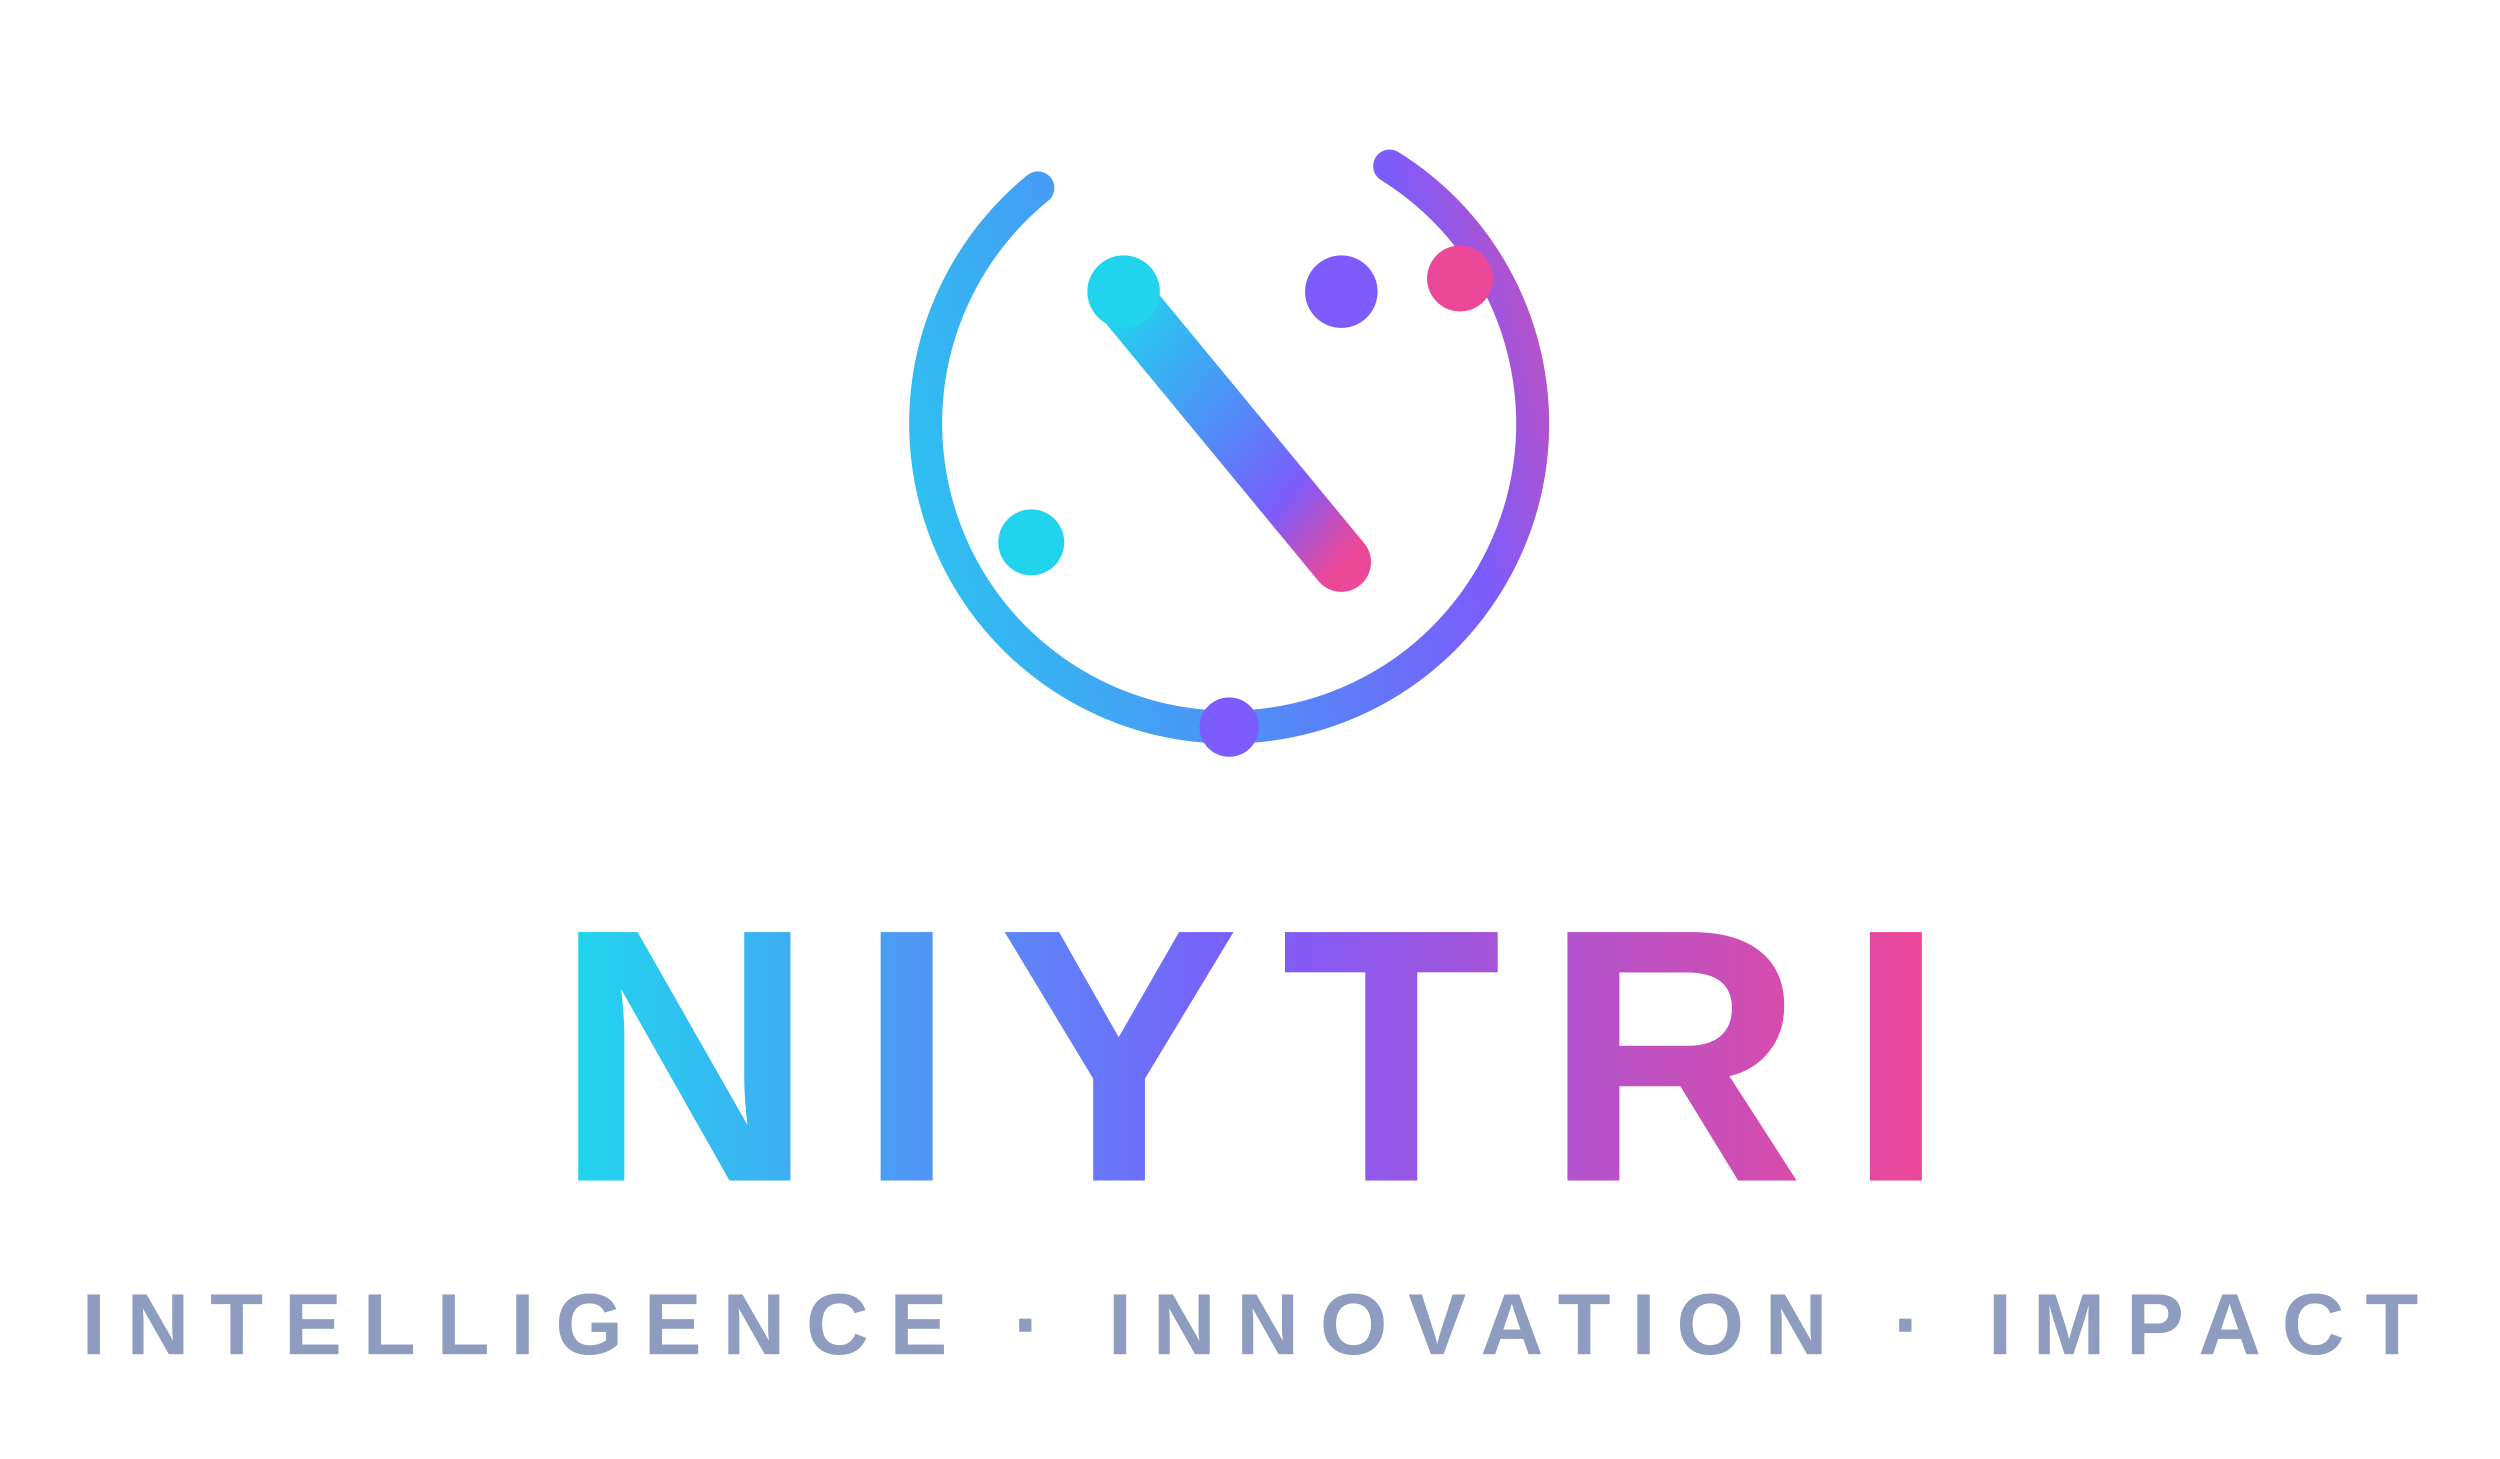
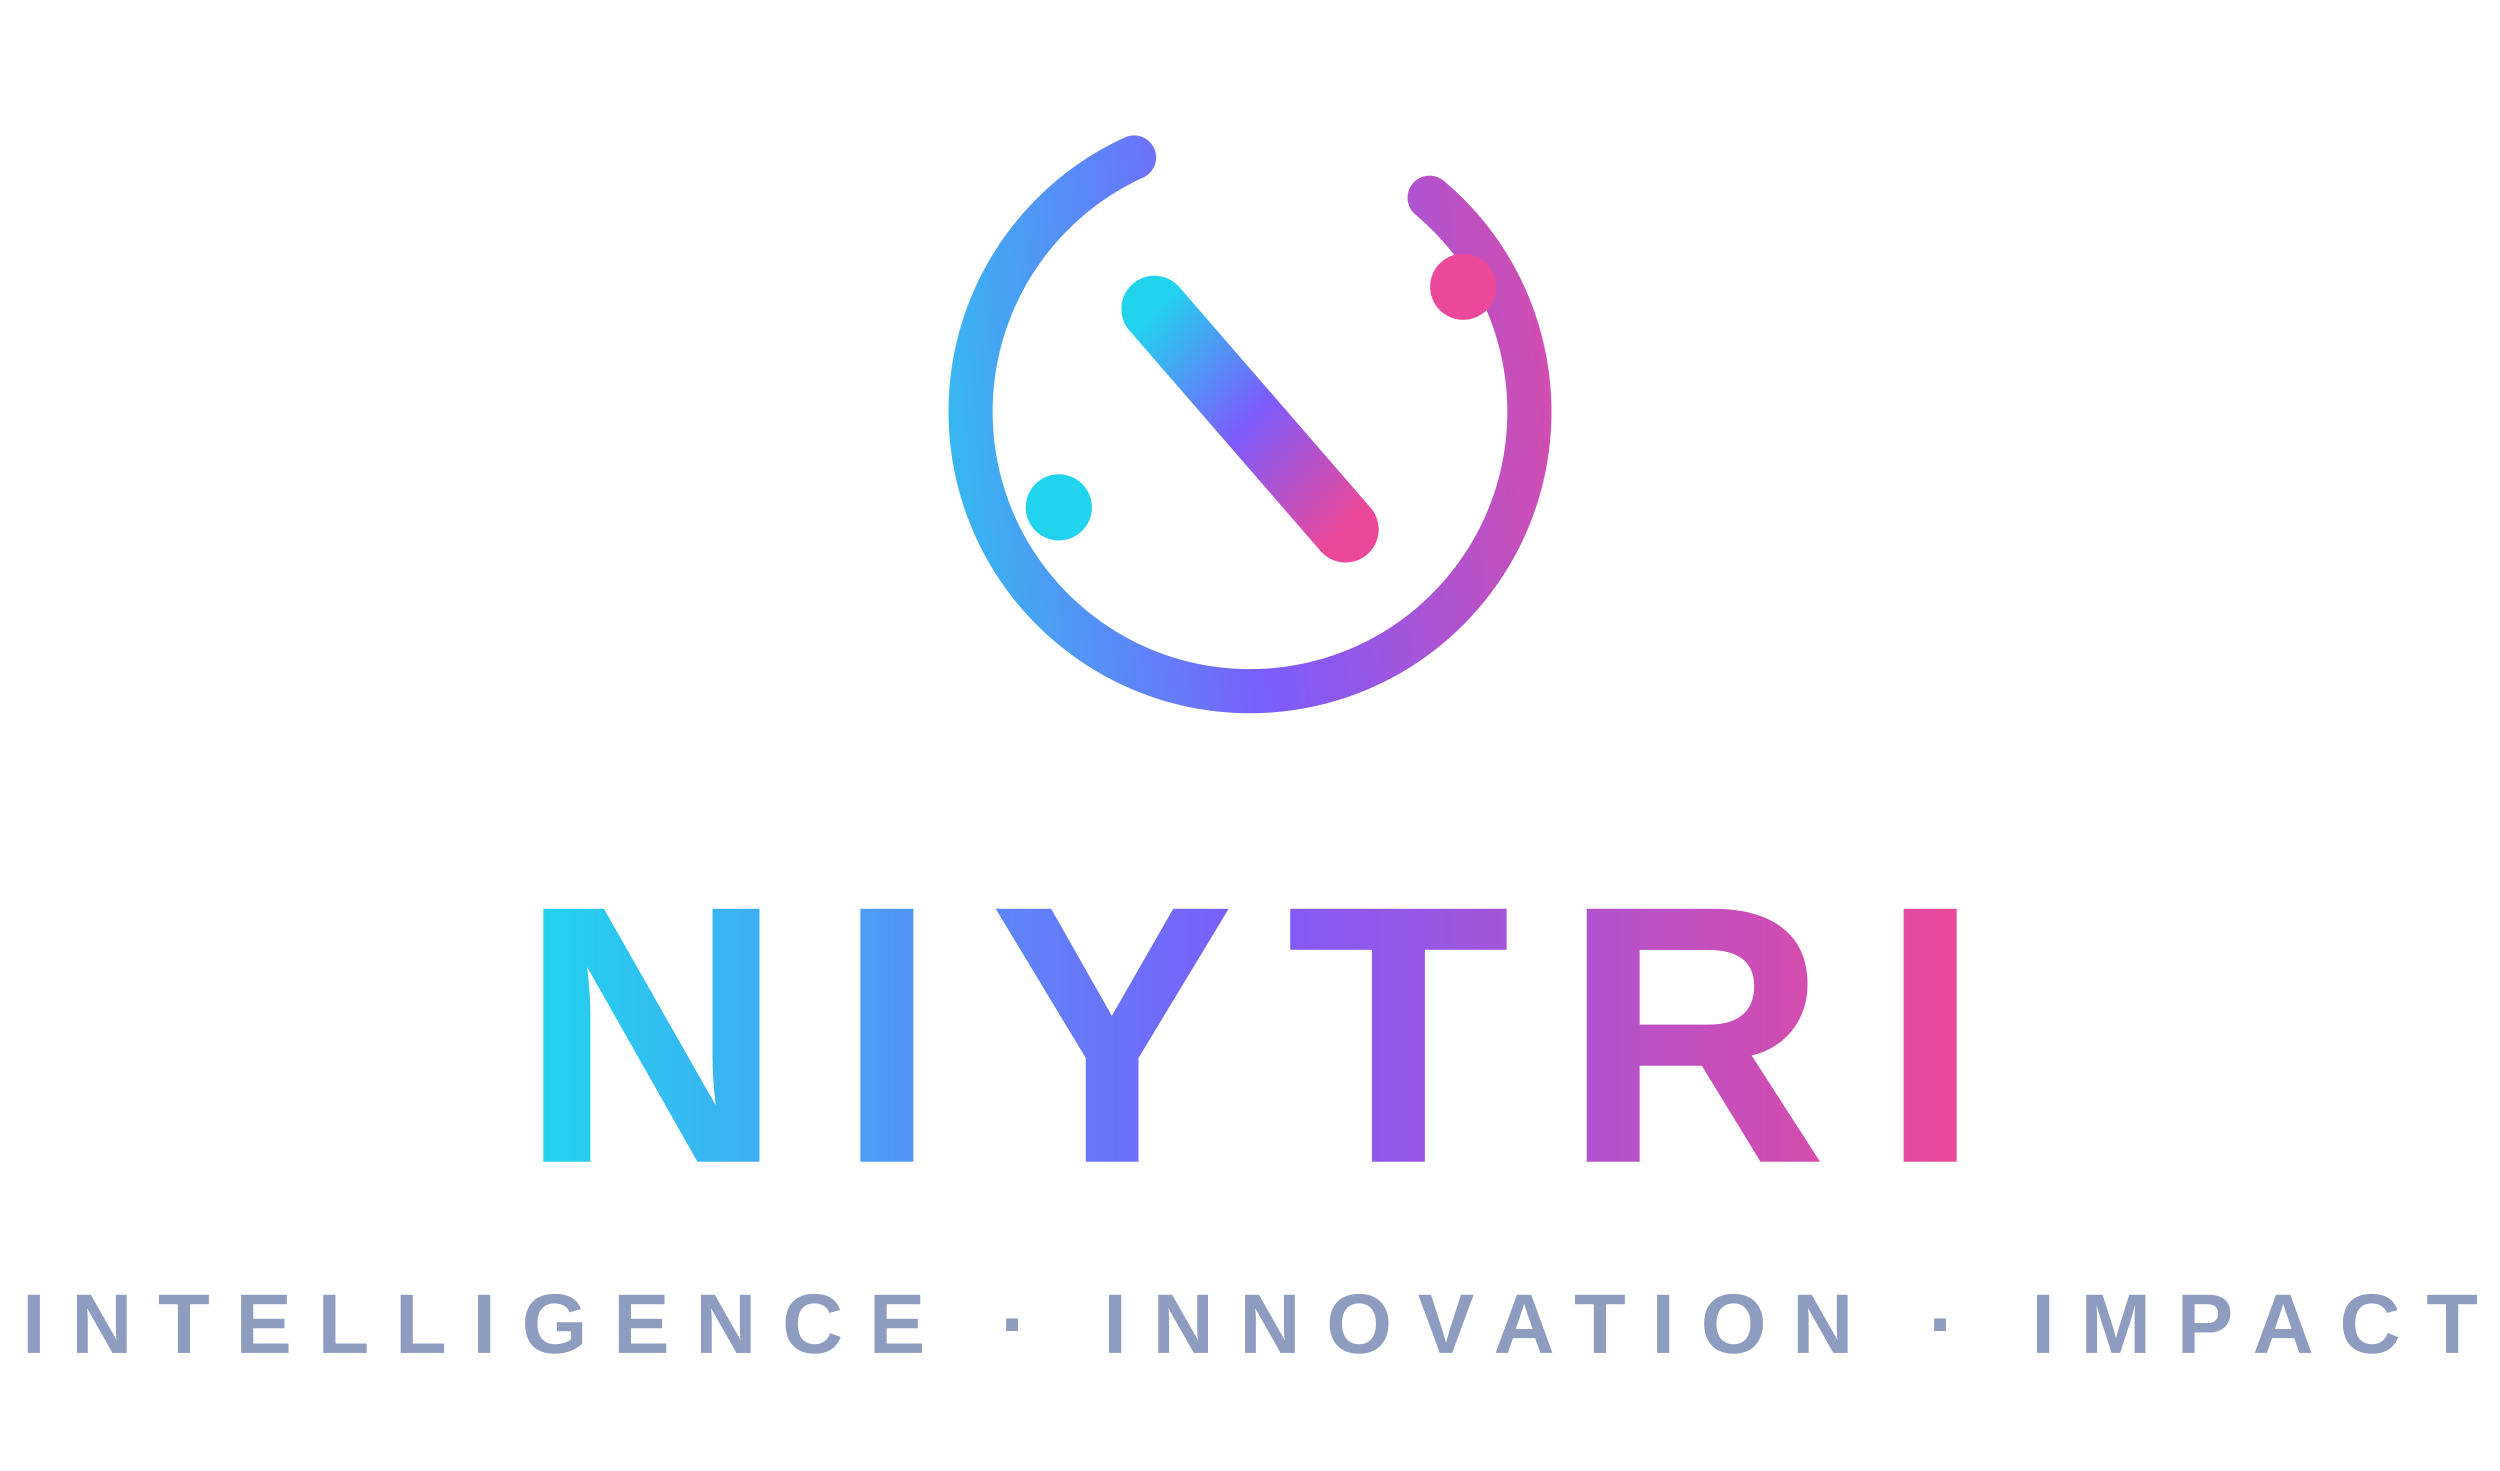
- <svg xmlns="http://www.w3.org/2000/svg" viewBox="0 0 360 210" role="img" aria-label="NIYTRI Technologies">
+ <svg xmlns="http://www.w3.org/2000/svg" viewBox="0 0 340 200" role="img" aria-label="NIYTRI Technologies">
  <defs>
    <linearGradient id="g" x1="0" y1="0" x2="1" y2="1">
      <stop offset="0" stop-color="#22D3EE" />
-       <stop offset="0.45" stop-color="#4F8EF7" />
-       <stop offset="0.75" stop-color="#7C5CFC" />
+       <stop offset="0.5" stop-color="#7C5CFC" />
      <stop offset="1" stop-color="#EC4899" />
    </linearGradient>
    <linearGradient id="wm" x1="0" y1="0" x2="1" y2="0">
      <stop offset="0" stop-color="#22D3EE" />
      <stop offset="0.5" stop-color="#7C5CFC" />
      <stop offset="1" stop-color="#EC4899" />
    </linearGradient>
  </defs>
-   <g transform="translate(120 4) scale(0.95)">
-     <circle cx="60" cy="60" r="46" fill="none" stroke="url(#g)" stroke-width="5" stroke-linecap="round" stroke-dasharray="232 57" transform="rotate(-58 60 60)" />
-     <circle cx="95" cy="38" r="5" fill="#EC4899" />
-     <circle cx="30" cy="78" r="5" fill="#22D3EE" />
-     <circle cx="60" cy="106" r="4.5" fill="#7C5CFC" />
+   <g transform="translate(120 6)">
+     <circle cx="50" cy="50" r="38" fill="none" stroke="url(#g)" stroke-width="6" stroke-linecap="round" stroke-dasharray="196 43" transform="rotate(-50 50 50)" />
+     <circle cx="79" cy="33" r="4.5" fill="#EC4899" />
+     <circle cx="24" cy="63" r="4.5" fill="#22D3EE" />
    <g fill="none" stroke="url(#g)" stroke-width="9" stroke-linecap="round" stroke-linejoin="round">
-       <path d="M44 82 L44 40" />
-       <path d="M44 41 L77 81" />
-       <path d="M77 80 L77 40" />
+       <path d="M37 67 L37 35" />
+       <path d="M37 36 L63 66" />
+       <path d="M63 65 L63 35" />
    </g>
-     <circle cx="44" cy="40" r="5.5" fill="#22D3EE" />
-     <circle cx="77" cy="40" r="5.5" fill="#7C5CFC" />
  </g>
-   <text x="180" y="170" text-anchor="middle" font-family="'Segoe UI',Arial,sans-serif" font-size="52" font-weight="800" letter-spacing="6" fill="url(#wm)">NIYTRI</text>
-   <text x="180" y="195" text-anchor="middle" font-family="'Segoe UI',Arial,sans-serif" font-size="12.5" font-weight="600" letter-spacing="3" fill="#8E9CC0">INTELLIGENCE  ·  INNOVATION  ·  IMPACT</text>
+   <text x="170" y="158" text-anchor="middle" font-family="'Segoe UI',Arial,sans-serif" font-size="50" font-weight="800" letter-spacing="7" fill="url(#wm)">NIYTRI</text>
+   <text x="170" y="184" text-anchor="middle" font-family="'Segoe UI',Arial,sans-serif" font-size="11.5" font-weight="600" letter-spacing="3.5" fill="#8E9CC0">INTELLIGENCE  ·  INNOVATION  ·  IMPACT</text>
</svg>
